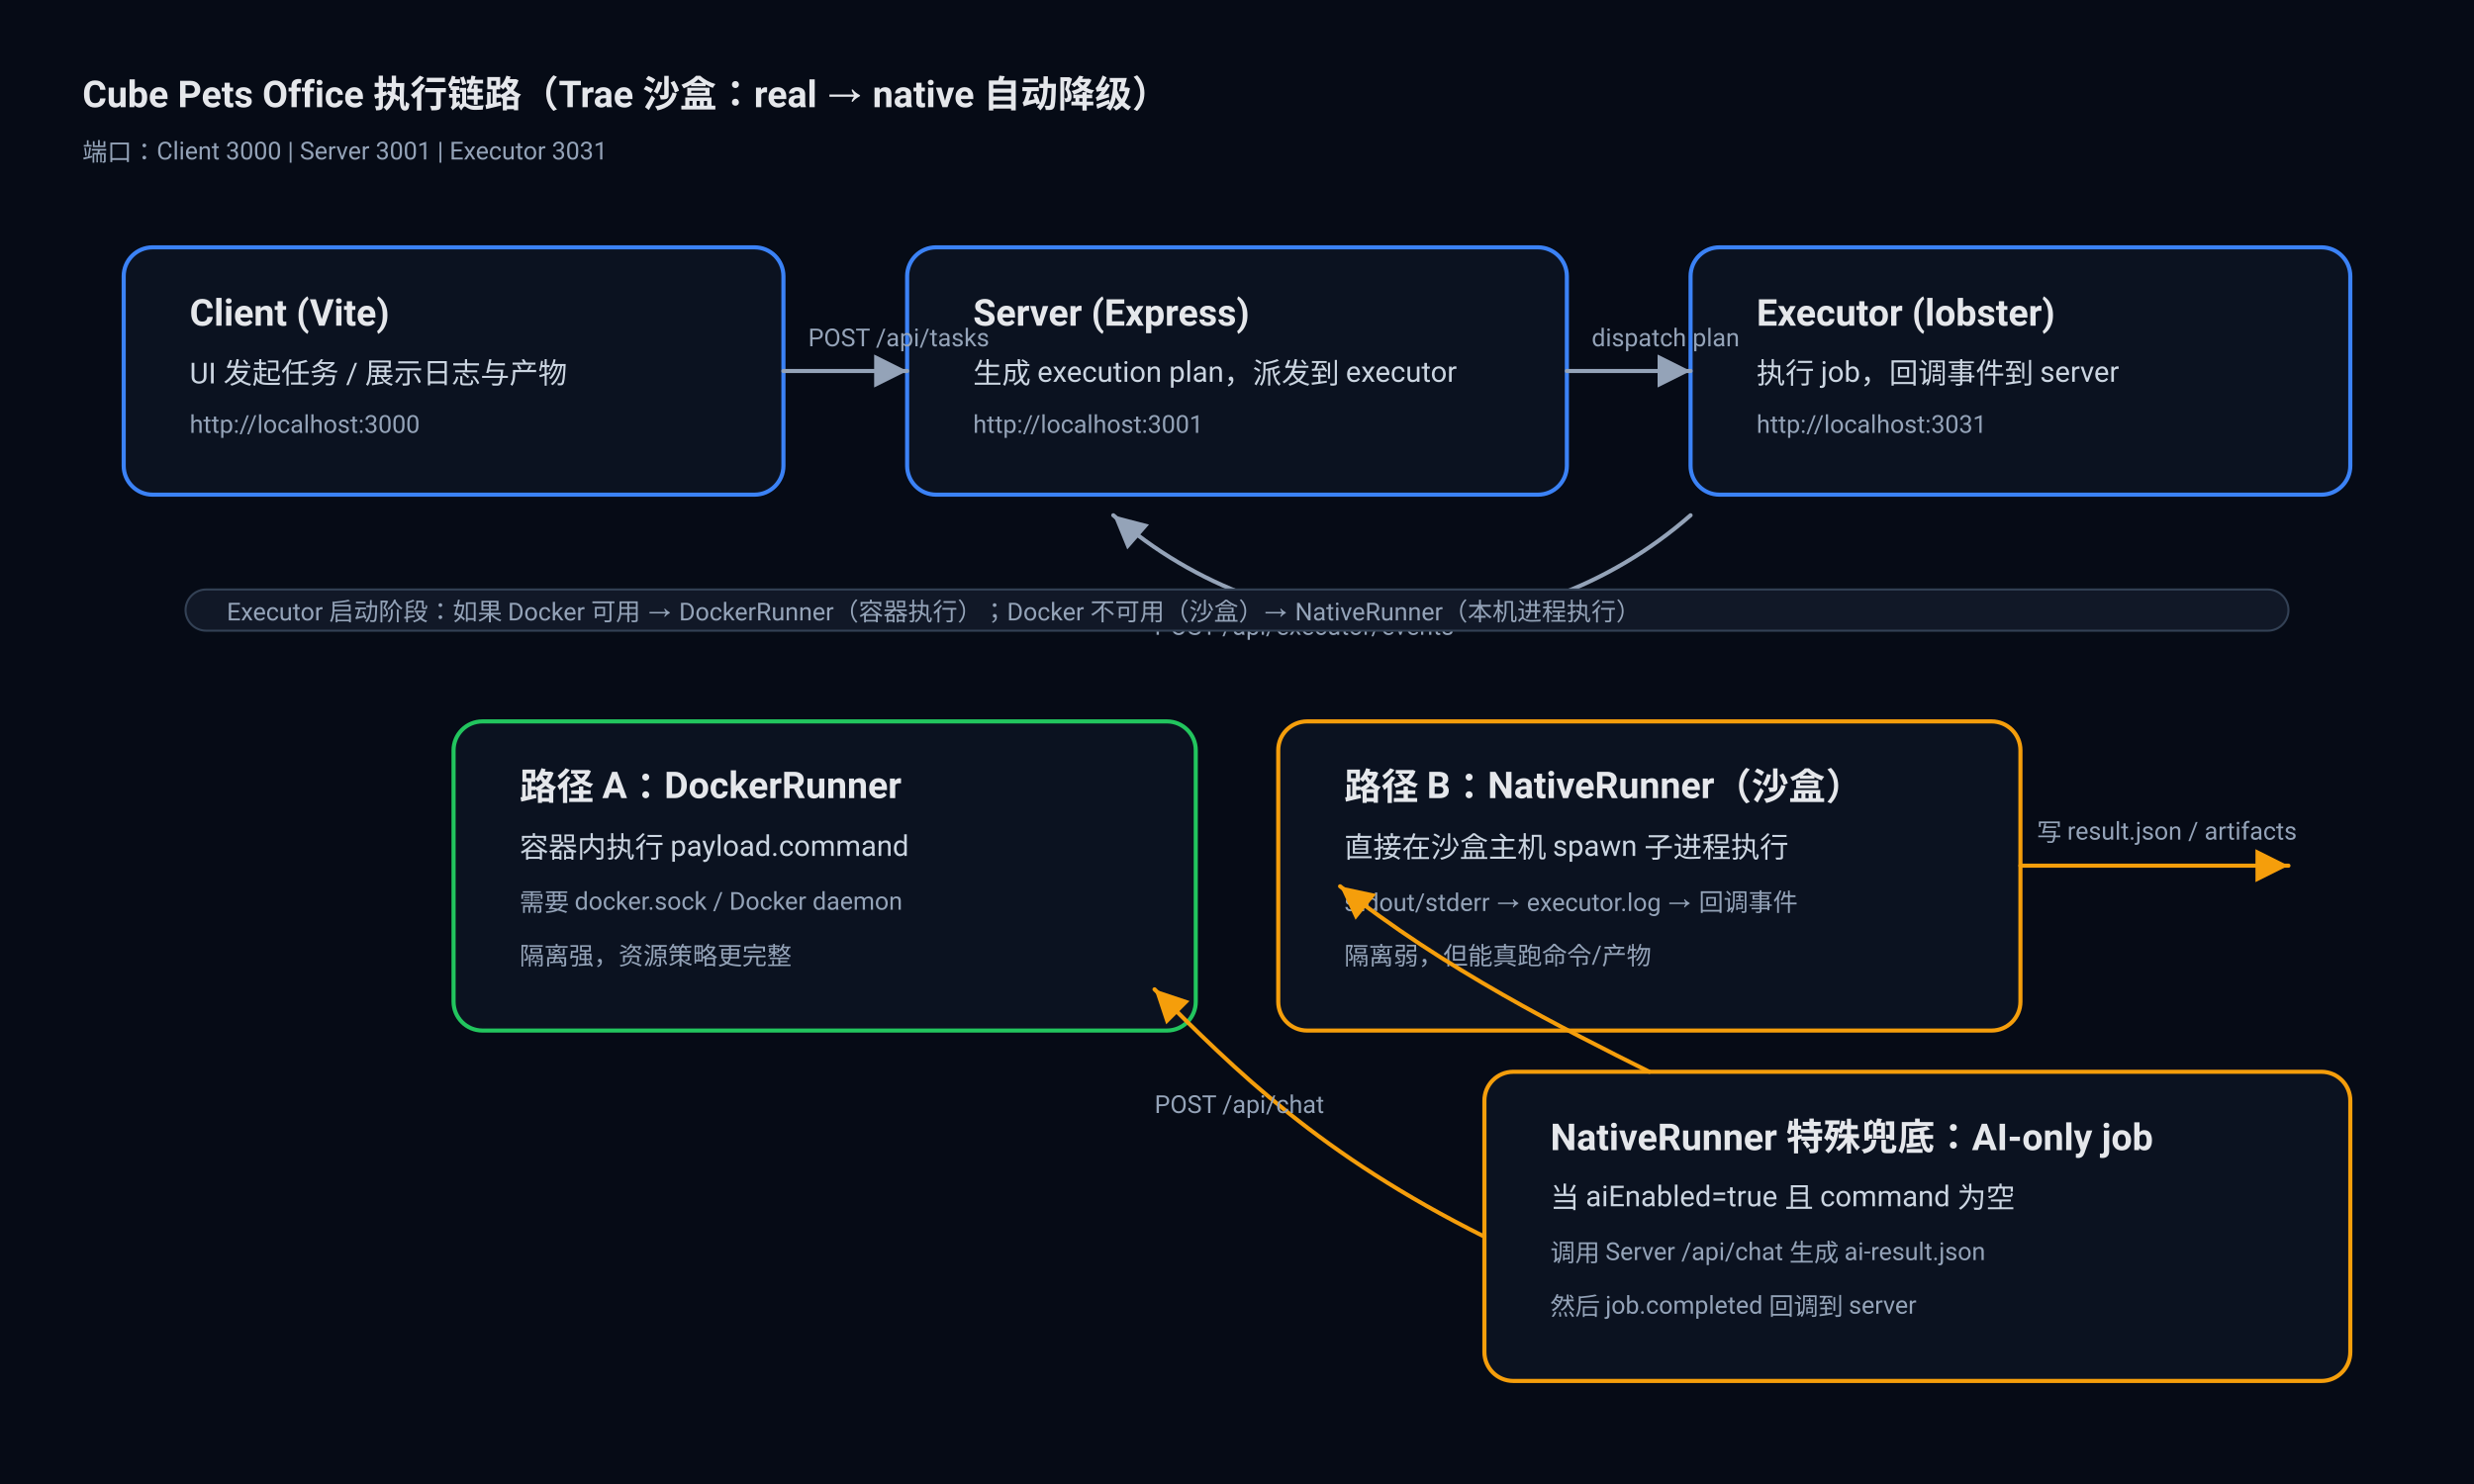
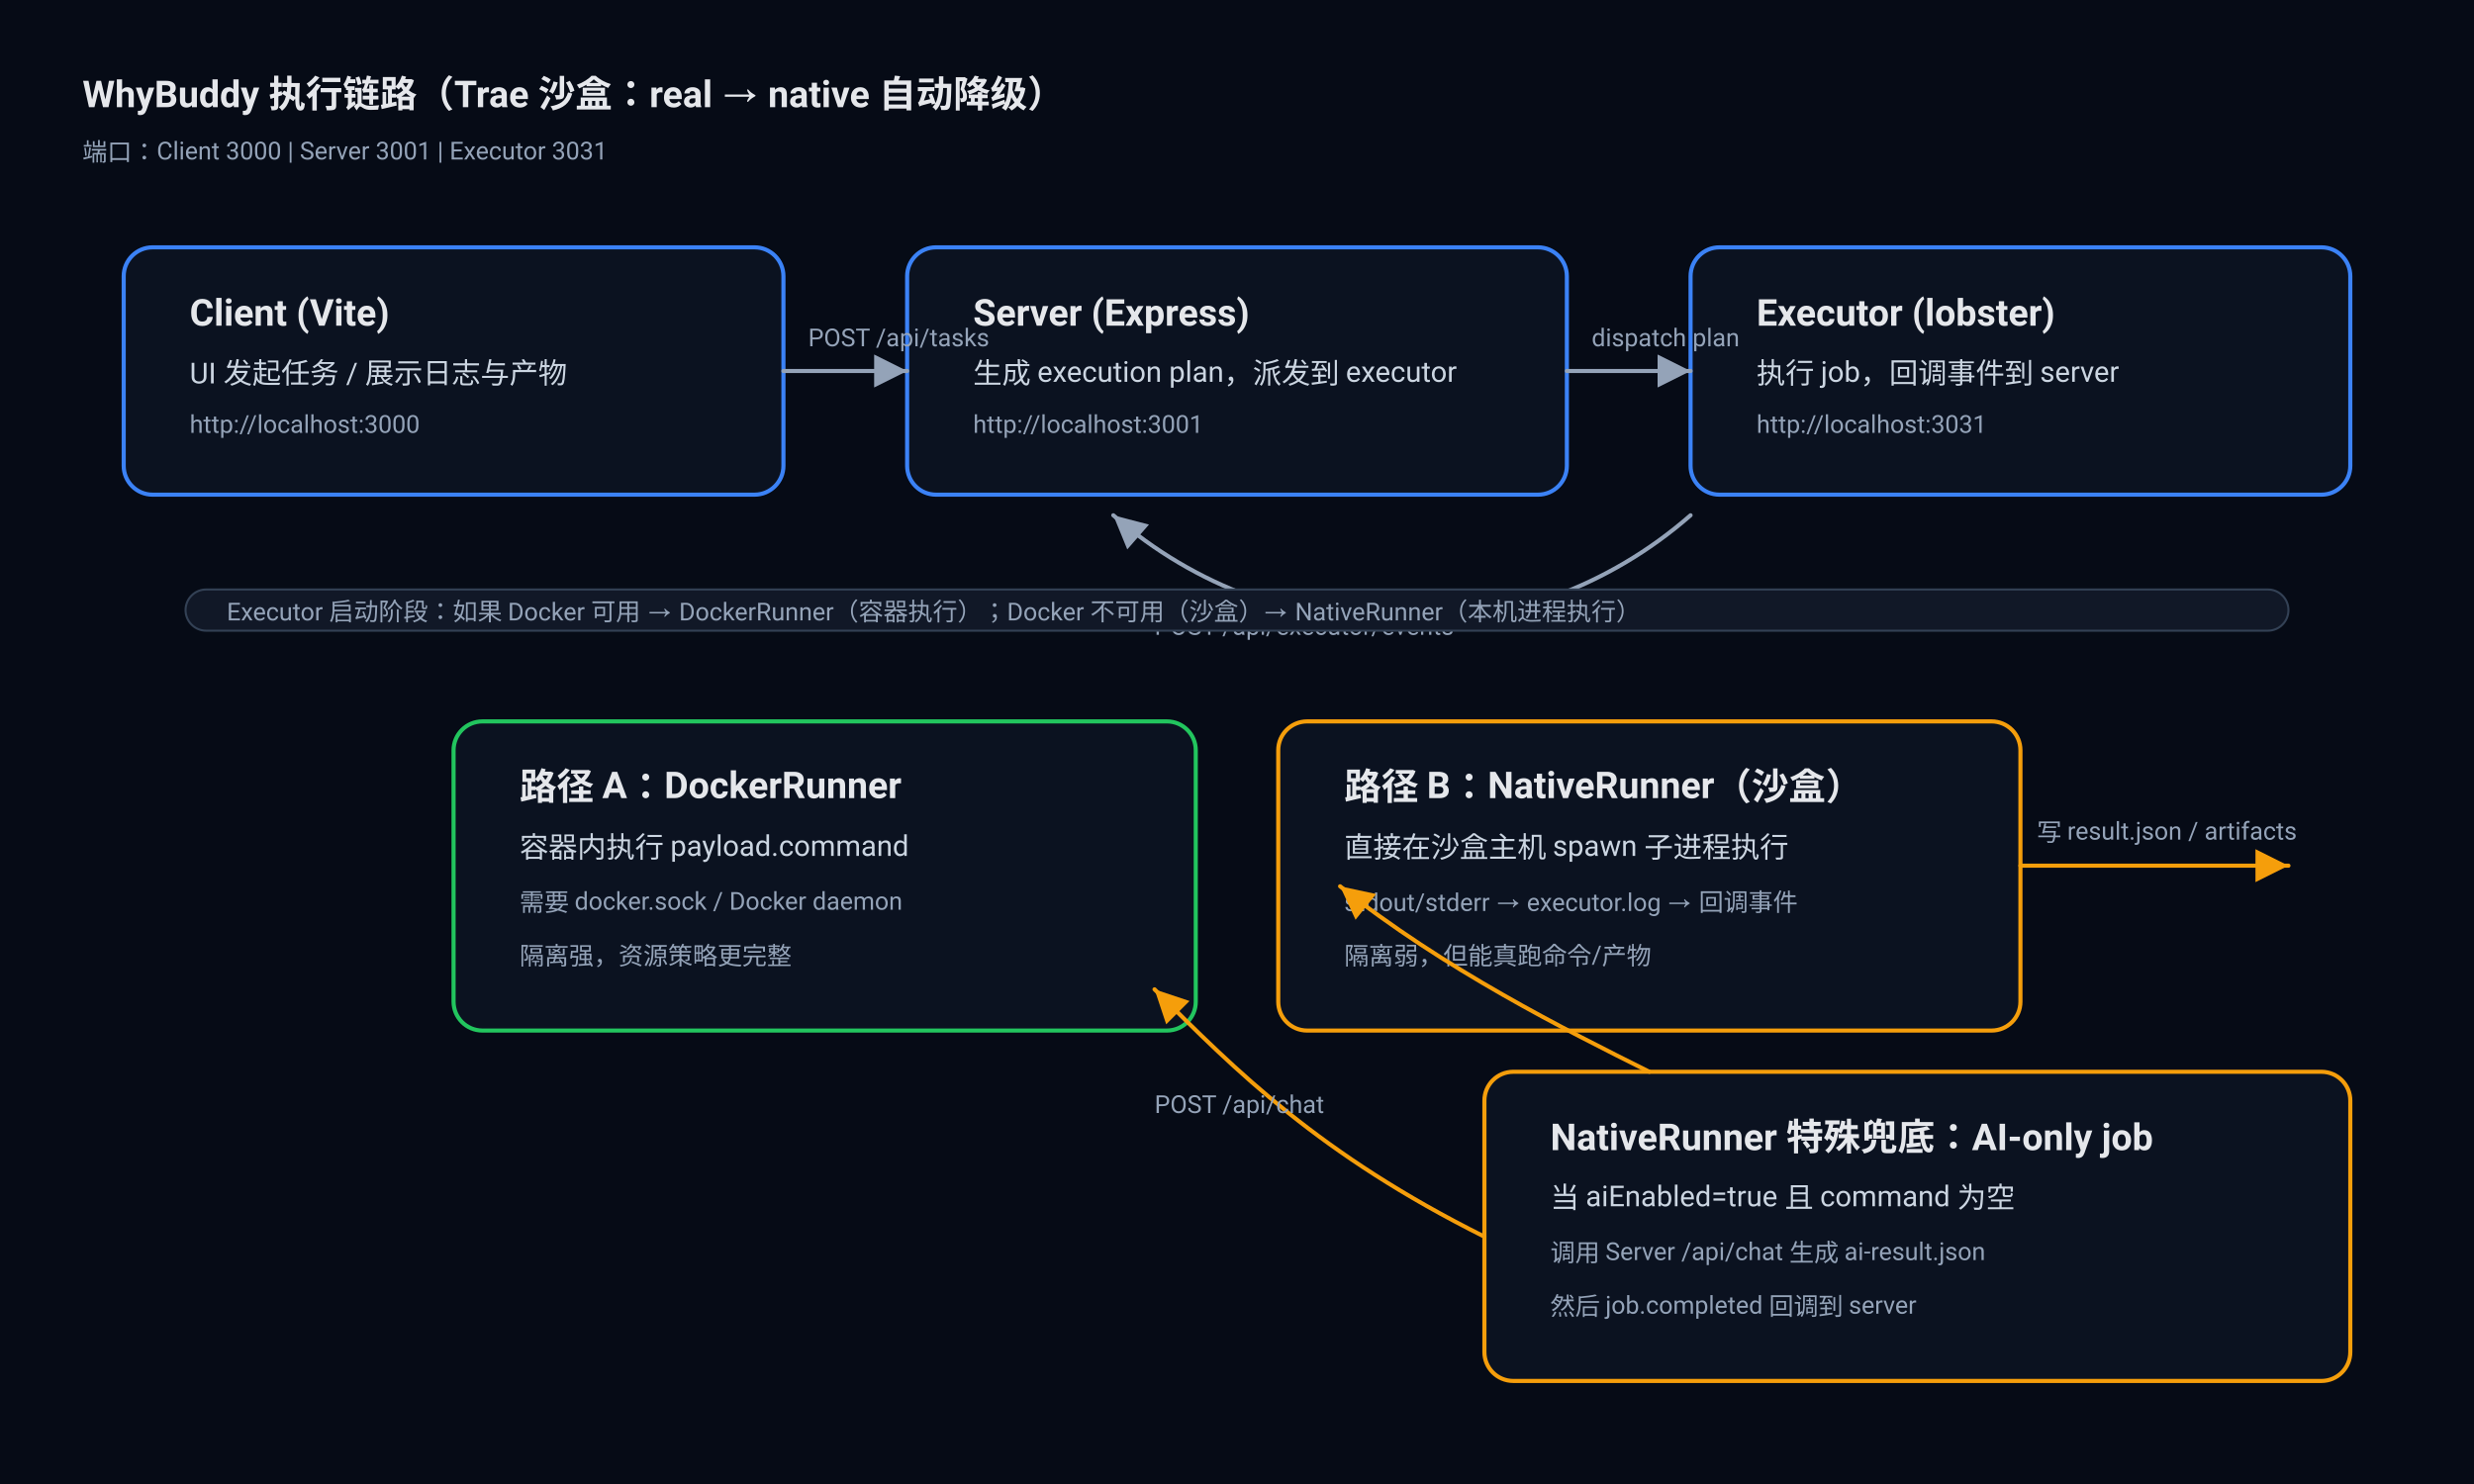
<svg xmlns="http://www.w3.org/2000/svg" width="1200" height="720" viewBox="0 0 1200 720">
  <defs>
    <style>
      .box{fill:#0b1220;stroke:#3b82f6;stroke-width:2;rx:14;ry:14}
      .box2{fill:#0b1220;stroke:#22c55e;stroke-width:2;rx:14;ry:14}
      .box3{fill:#0b1220;stroke:#f59e0b;stroke-width:2;rx:14;ry:14}
      .t1{fill:#e5e7eb;font-family:ui-sans-serif,system-ui,-apple-system,Segoe UI,Roboto,Helvetica,Arial;font-size:18px;font-weight:700}
      .t2{fill:#cbd5e1;font-family:ui-sans-serif,system-ui,-apple-system,Segoe UI,Roboto,Helvetica,Arial;font-size:14px}
      .t3{fill:#94a3b8;font-family:ui-sans-serif,system-ui,-apple-system,Segoe UI,Roboto,Helvetica,Arial;font-size:12px}
      .line{stroke:#94a3b8;stroke-width:2;fill:none}
      .line2{stroke:#22c55e;stroke-width:2;fill:none}
      .line3{stroke:#f59e0b;stroke-width:2;fill:none}
      .cap{stroke-linecap:round;stroke-linejoin:round}
      .badge{fill:#111827;stroke:#334155;stroke-width:1;rx:10;ry:10}
    </style>
    <marker id="arrow" viewBox="0 0 10 10" refX="10" refY="5" markerWidth="8" markerHeight="8" orient="auto-start-reverse">
      <path d="M 0 0 L 10 5 L 0 10 z" fill="#94a3b8" />
    </marker>
    <marker id="arrowGreen" viewBox="0 0 10 10" refX="10" refY="5" markerWidth="8" markerHeight="8" orient="auto-start-reverse">
      <path d="M 0 0 L 10 5 L 0 10 z" fill="#22c55e" />
    </marker>
    <marker id="arrowAmber" viewBox="0 0 10 10" refX="10" refY="5" markerWidth="8" markerHeight="8" orient="auto-start-reverse">
      <path d="M 0 0 L 10 5 L 0 10 z" fill="#f59e0b" />
    </marker>
  </defs>
  <rect x="0" y="0" width="1200" height="720" fill="#060b16" />
-   <text x="40" y="52" class="t1">Cube Pets Office 执行链路（Trae 沙盒：real → native 自动降级）</text>
+   <text x="40" y="52" class="t1">WhyBuddy 执行链路（Trae 沙盒：real → native 自动降级）</text>
  <text x="40" y="78" class="t3">端口：Client 3000 | Server 3001 | Executor 3031</text>
  <rect x="60" y="120" width="320" height="120" class="box" />
  <text x="92" y="158" class="t1">Client (Vite)</text>
  <text x="92" y="186" class="t2">UI 发起任务 / 展示日志与产物</text>
  <text x="92" y="210" class="t3">http://localhost:3000</text>
  <rect x="440" y="120" width="320" height="120" class="box" />
  <text x="472" y="158" class="t1">Server (Express)</text>
  <text x="472" y="186" class="t2">生成 execution plan，派发到 executor</text>
  <text x="472" y="210" class="t3">http://localhost:3001</text>
  <rect x="820" y="120" width="320" height="120" class="box" />
  <text x="852" y="158" class="t1">Executor (lobster)</text>
  <text x="852" y="186" class="t2">执行 job，回调事件到 server</text>
  <text x="852" y="210" class="t3">http://localhost:3031</text>
  <path d="M 380 180 L 440 180" class="line cap" marker-end="url(#arrow)" />
  <text x="392" y="168" class="t3">POST /api/tasks</text>
  <path d="M 760 180 L 820 180" class="line cap" marker-end="url(#arrow)" />
  <text x="772" y="168" class="t3">dispatch plan</text>
  <path d="M 820 250 C 740 320, 620 320, 540 250" class="line cap" marker-end="url(#arrow)" />
  <text x="560" y="308" class="t3">POST /api/executor/events</text>
  <rect x="90" y="286" width="1020" height="20" class="badge" />
  <text x="110" y="301" class="t3">Executor 启动阶段：如果 Docker 可用 → DockerRunner（容器执行）；Docker 不可用（沙盒）→ NativeRunner（本机进程执行）</text>
  <rect x="220" y="350" width="360" height="150" class="box2" />
  <text x="252" y="388" class="t1">路径 A：DockerRunner</text>
  <text x="252" y="416" class="t2">容器内执行 payload.command</text>
  <text x="252" y="442" class="t3">需要 docker.sock / Docker daemon</text>
  <text x="252" y="468" class="t3">隔离强，资源策略更完整</text>
  <rect x="620" y="350" width="360" height="150" class="box3" />
  <text x="652" y="388" class="t1">路径 B：NativeRunner（沙盒）</text>
  <text x="652" y="416" class="t2">直接在沙盒主机 spawn 子进程执行</text>
  <text x="652" y="442" class="t3">stdout/stderr → executor.log → 回调事件</text>
  <text x="652" y="468" class="t3">隔离弱，但能真跑命令/产物</text>
  <path d="M 980 420 L 1110 420" class="line3 cap" marker-end="url(#arrowAmber)" />
  <text x="988" y="408" class="t3">写 result.json / artifacts</text>
  <rect x="720" y="520" width="420" height="150" class="box3" />
  <text x="752" y="558" class="t1">NativeRunner 特殊兜底：AI-only job</text>
  <text x="752" y="586" class="t2">当 aiEnabled=true 且 command 为空</text>
  <text x="752" y="612" class="t3">调用 Server /api/chat 生成 ai-result.json</text>
  <text x="752" y="638" class="t3">然后 job.completed 回调到 server</text>
  <path d="M 800 520 C 760 500, 700 470, 650 430" class="line3 cap" marker-end="url(#arrowAmber)" />
  <path d="M 720 600 C 640 560, 600 520, 560 480" class="line3 cap" marker-end="url(#arrowAmber)" />
  <text x="560" y="540" class="t3">POST /api/chat</text>
</svg>
